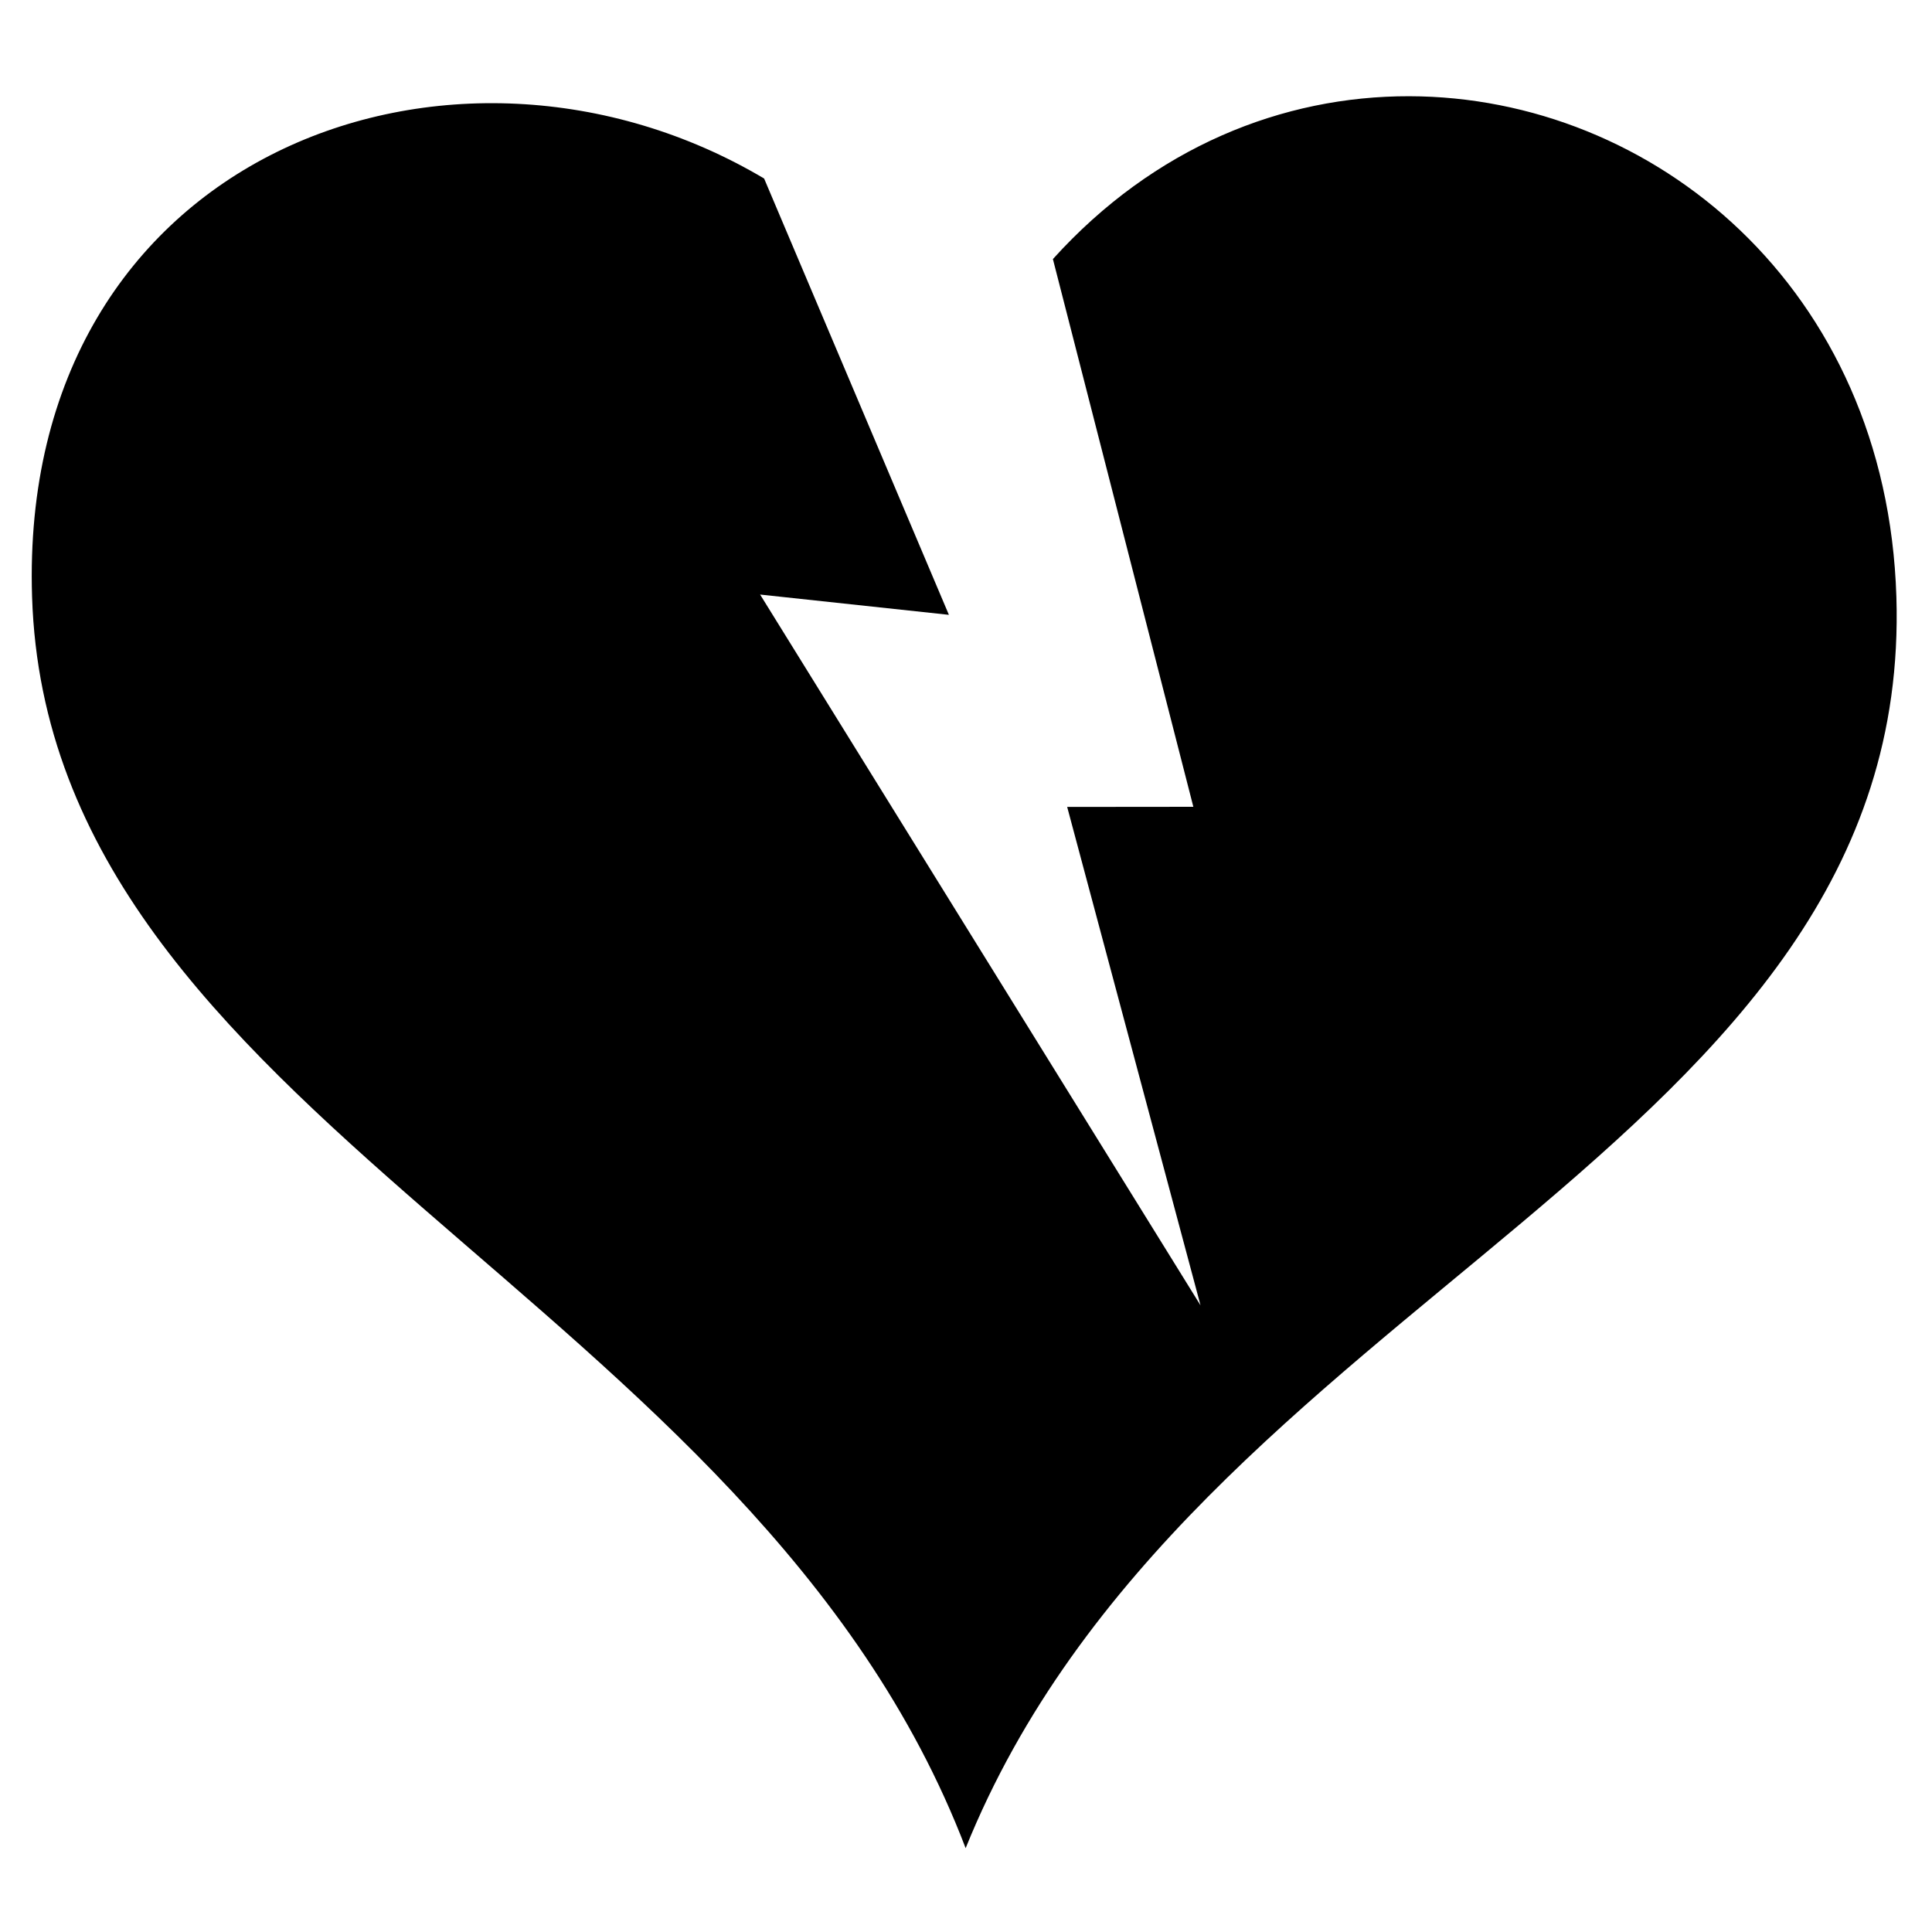
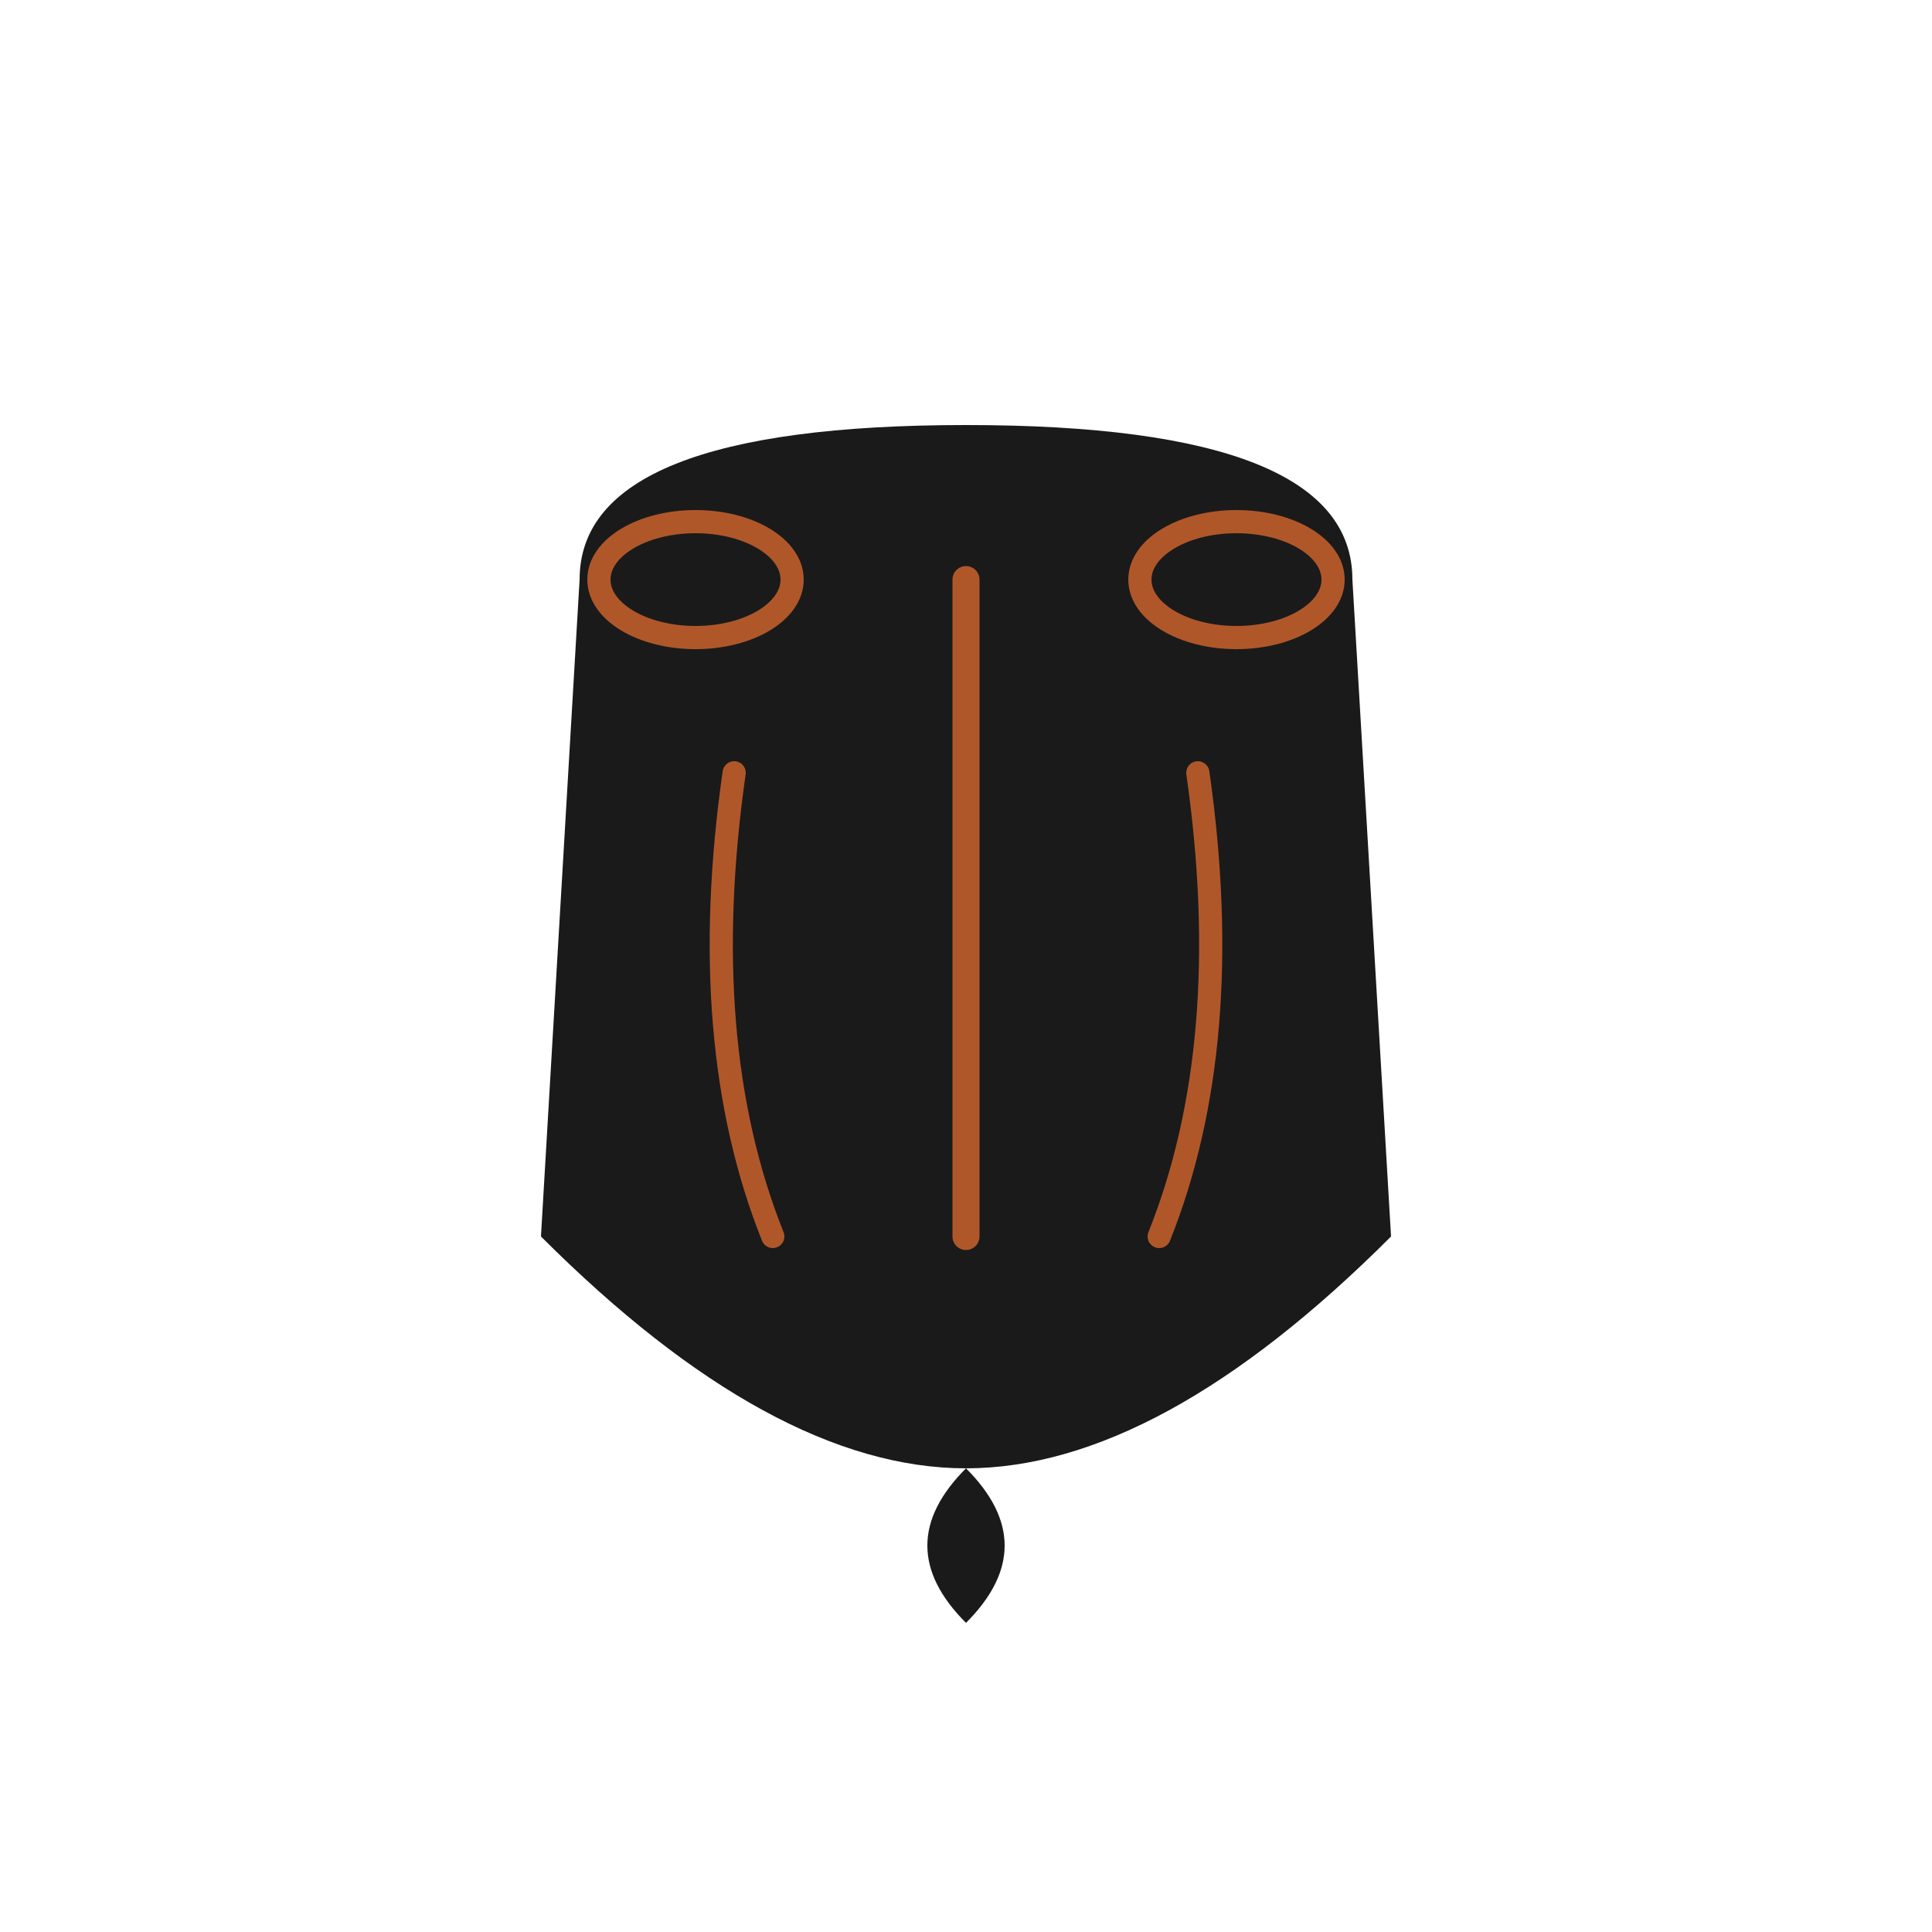
- <svg xmlns="http://www.w3.org/2000/svg" width="1em" height="1em" viewBox="0 0 512 512">
-   <path fill="currentColor" d="M373.47 25.5c-33.475-.064-67.614 13.444-94.44 43.156l37.22 145.156l-33.437.032l35.343 132.093l-116.718-188.375l50.03 5.375L202.5 47.312C120.437-1.43 4.756 40.396 8.5 158.156c4.402 138.44 191.196 184.6 247.406 331.625c59.376-147.035 251.26-184.33 246.656-331.624c-2.564-82.042-64.6-132.532-129.093-132.656z" />
+ <svg xmlns="http://www.w3.org/2000/svg" viewBox="0 0 100 100">
+   <path d="M30 30 Q30 22 50 22 Q70 22 70 30 L72 64 Q60 76 50 76 Q40 76 28 64 Z" fill="#1A1A1A" />
+   <line x1="50" y1="30" x2="50" y2="64" stroke="#B0572A" stroke-width="1.4" stroke-linecap="round" />
+   <path d="M38 40 Q36 54 40 64 M62 40 Q64 54 60 64" stroke="#B0572A" stroke-width="1.2" fill="none" stroke-linecap="round" />
+   <ellipse cx="36" cy="30" rx="5" ry="3" stroke="#B0572A" stroke-width="1.2" fill="none" />
+   <ellipse cx="64" cy="30" rx="5" ry="3" stroke="#B0572A" stroke-width="1.2" fill="none" />
+   <path d="M50 84 Q46 80 50 76 Q54 80 50 84 Z" fill="#1A1A1A" />
</svg>
